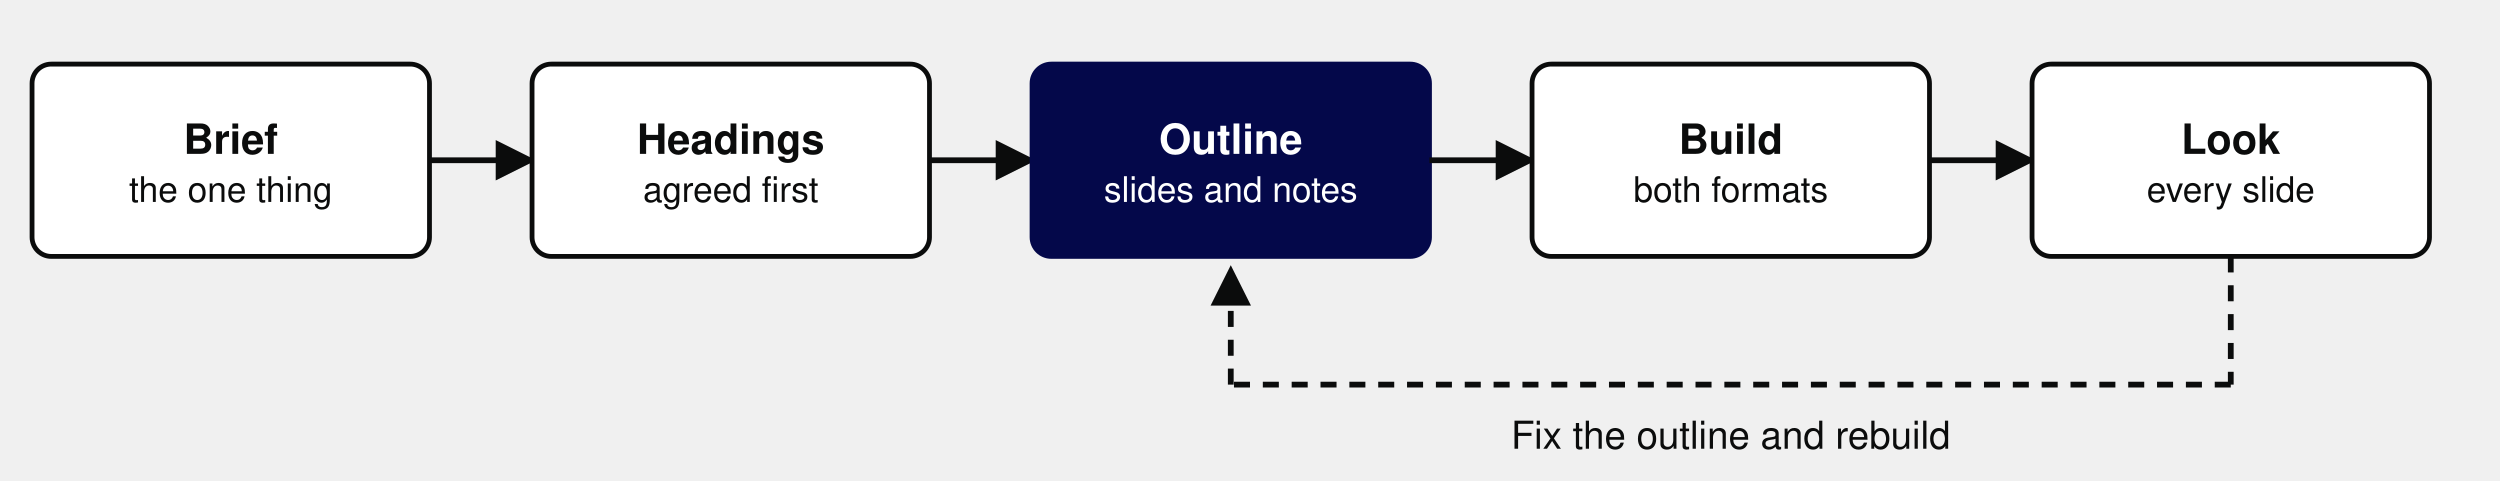
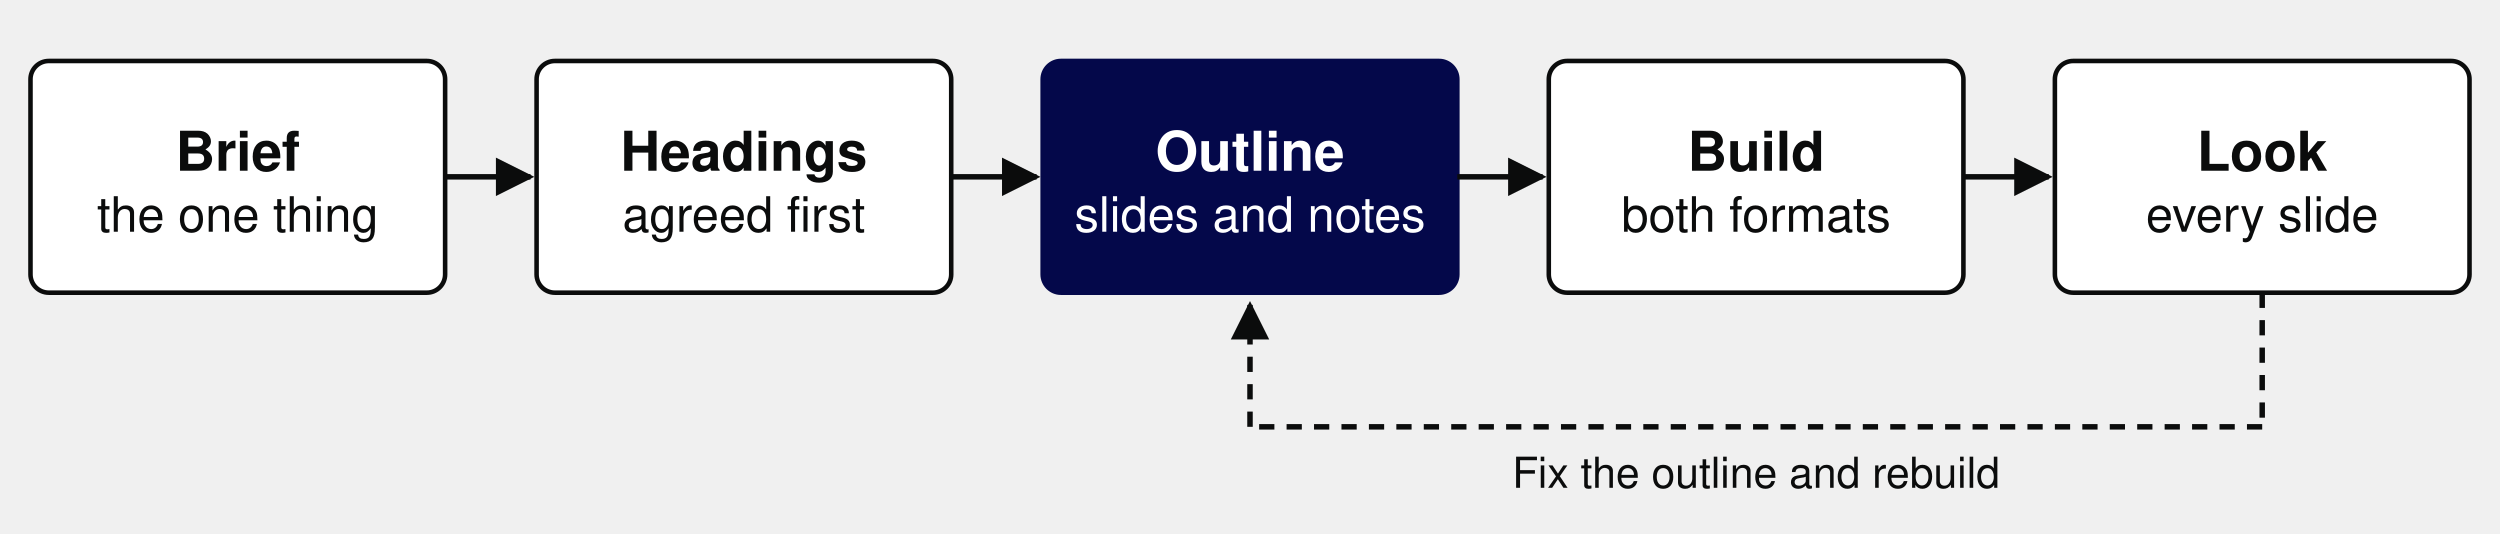
- <svg xmlns="http://www.w3.org/2000/svg" viewBox="0 0 780 150" preserveAspectRatio="xMidYMid meet">
+ <svg xmlns="http://www.w3.org/2000/svg" viewBox="0 0 820 175" preserveAspectRatio="xMidYMid meet">
  <defs>
    <marker id="a" viewBox="0 0 10 10" refX="9" refY="5" markerWidth="7" markerHeight="7" orient="auto-start-reverse">
      <path d="M0 0 L10 5 L0 10 z" fill="#0B0C0C" />
    </marker>
  </defs>
-   <rect x="10" y="20" width="124" height="60" rx="6" fill="#fff" stroke="#0B0C0C" stroke-width="1.5" />
-   <text x="72.0" y="48.0" font-family="Helvetica Neue, Helvetica, Arial, sans-serif" font-size="13" font-weight="700" fill="#0B0C0C" text-anchor="middle">Brief</text>
-   <text x="72.0" y="63.0" font-family="Helvetica Neue, Helvetica, Arial, sans-serif" font-size="11" font-weight="400" fill="#0B0C0C" text-anchor="middle">the one thing</text>
-   <line x1="134" y1="50" x2="166" y2="50" stroke="#0B0C0C" stroke-width="1.8" marker-end="url(#a)" />
-   <rect x="166" y="20" width="124" height="60" rx="6" fill="#fff" stroke="#0B0C0C" stroke-width="1.5" />
-   <text x="228.0" y="48.0" font-family="Helvetica Neue, Helvetica, Arial, sans-serif" font-size="13" font-weight="700" fill="#0B0C0C" text-anchor="middle">Headings</text>
-   <text x="228.0" y="63.0" font-family="Helvetica Neue, Helvetica, Arial, sans-serif" font-size="11" font-weight="400" fill="#0B0C0C" text-anchor="middle">agreed first</text>
-   <line x1="290" y1="50" x2="322" y2="50" stroke="#0B0C0C" stroke-width="1.8" marker-end="url(#a)" />
-   <rect x="322" y="20" width="124" height="60" rx="6" fill="#04084A" stroke="#04084A" stroke-width="1.5" />
-   <text x="384.0" y="48.0" font-family="Helvetica Neue, Helvetica, Arial, sans-serif" font-size="13" font-weight="700" fill="#fff" text-anchor="middle">Outline</text>
-   <text x="384.0" y="63.0" font-family="Helvetica Neue, Helvetica, Arial, sans-serif" font-size="11" font-weight="400" fill="#fff" text-anchor="middle">slides and notes</text>
-   <line x1="446" y1="50" x2="478" y2="50" stroke="#0B0C0C" stroke-width="1.8" marker-end="url(#a)" />
-   <rect x="478" y="20" width="124" height="60" rx="6" fill="#fff" stroke="#0B0C0C" stroke-width="1.5" />
-   <text x="540.0" y="48.0" font-family="Helvetica Neue, Helvetica, Arial, sans-serif" font-size="13" font-weight="700" fill="#0B0C0C" text-anchor="middle">Build</text>
-   <text x="540.0" y="63.0" font-family="Helvetica Neue, Helvetica, Arial, sans-serif" font-size="11" font-weight="400" fill="#0B0C0C" text-anchor="middle">both formats</text>
-   <line x1="602" y1="50" x2="634" y2="50" stroke="#0B0C0C" stroke-width="1.8" marker-end="url(#a)" />
-   <rect x="634" y="20" width="124" height="60" rx="6" fill="#fff" stroke="#0B0C0C" stroke-width="1.5" />
-   <text x="696.0" y="48.0" font-family="Helvetica Neue, Helvetica, Arial, sans-serif" font-size="13" font-weight="700" fill="#0B0C0C" text-anchor="middle">Look</text>
-   <text x="696.0" y="63.0" font-family="Helvetica Neue, Helvetica, Arial, sans-serif" font-size="11" font-weight="400" fill="#0B0C0C" text-anchor="middle">every slide</text>
-   <line x1="696" y1="80" x2="696" y2="120" stroke="#0B0C0C" stroke-width="1.8" stroke-dasharray="5 4" />
-   <line x1="696" y1="120" x2="384" y2="120" stroke="#0B0C0C" stroke-width="1.8" stroke-dasharray="5 4" />
-   <line x1="384" y1="120" x2="384" y2="84" stroke="#0B0C0C" stroke-width="1.8" stroke-dasharray="5 4" marker-end="url(#a)" />
-   <text x="540" y="140" font-family="Helvetica Neue, Helvetica, Arial, sans-serif" font-size="12" font-weight="400" fill="#0B0C0C" text-anchor="middle">Fix the outline and rebuild</text>
+   <rect x="10" y="20" width="136" height="76" rx="6" fill="#fff" stroke="#0B0C0C" stroke-width="1.5" />
+   <text x="78.0" y="56.0" font-family="Helvetica Neue, Helvetica, Arial, sans-serif" font-size="18" font-weight="700" fill="#0B0C0C" text-anchor="middle">Brief</text>
+   <text x="78.0" y="76.0" font-family="Helvetica Neue, Helvetica, Arial, sans-serif" font-size="16" font-weight="400" fill="#0B0C0C" text-anchor="middle">the one thing</text>
+   <line x1="146" y1="58" x2="174" y2="58" stroke="#0B0C0C" stroke-width="1.8" marker-end="url(#a)" />
+   <rect x="176" y="20" width="136" height="76" rx="6" fill="#fff" stroke="#0B0C0C" stroke-width="1.5" />
+   <text x="244.0" y="56.0" font-family="Helvetica Neue, Helvetica, Arial, sans-serif" font-size="18" font-weight="700" fill="#0B0C0C" text-anchor="middle">Headings</text>
+   <text x="244.0" y="76.0" font-family="Helvetica Neue, Helvetica, Arial, sans-serif" font-size="16" font-weight="400" fill="#0B0C0C" text-anchor="middle">agreed first</text>
+   <line x1="312" y1="58" x2="340" y2="58" stroke="#0B0C0C" stroke-width="1.8" marker-end="url(#a)" />
+   <rect x="342" y="20" width="136" height="76" rx="6" fill="#04084A" stroke="#04084A" stroke-width="1.5" />
+   <text x="410.0" y="56.0" font-family="Helvetica Neue, Helvetica, Arial, sans-serif" font-size="18" font-weight="700" fill="#fff" text-anchor="middle">Outline</text>
+   <text x="410.0" y="76.0" font-family="Helvetica Neue, Helvetica, Arial, sans-serif" font-size="16" font-weight="400" fill="#fff" text-anchor="middle">slides and notes</text>
+   <line x1="478" y1="58" x2="506" y2="58" stroke="#0B0C0C" stroke-width="1.8" marker-end="url(#a)" />
+   <rect x="508" y="20" width="136" height="76" rx="6" fill="#fff" stroke="#0B0C0C" stroke-width="1.5" />
+   <text x="576.0" y="56.0" font-family="Helvetica Neue, Helvetica, Arial, sans-serif" font-size="18" font-weight="700" fill="#0B0C0C" text-anchor="middle">Build</text>
+   <text x="576.0" y="76.0" font-family="Helvetica Neue, Helvetica, Arial, sans-serif" font-size="16" font-weight="400" fill="#0B0C0C" text-anchor="middle">both formats</text>
+   <line x1="644" y1="58" x2="672" y2="58" stroke="#0B0C0C" stroke-width="1.8" marker-end="url(#a)" />
+   <rect x="674" y="20" width="136" height="76" rx="6" fill="#fff" stroke="#0B0C0C" stroke-width="1.5" />
+   <text x="742.0" y="56.0" font-family="Helvetica Neue, Helvetica, Arial, sans-serif" font-size="18" font-weight="700" fill="#0B0C0C" text-anchor="middle">Look</text>
+   <text x="742.0" y="76.0" font-family="Helvetica Neue, Helvetica, Arial, sans-serif" font-size="16" font-weight="400" fill="#0B0C0C" text-anchor="middle">every slide</text>
+   <line x1="742" y1="96" x2="742" y2="140" stroke="#0B0C0C" stroke-width="1.8" stroke-dasharray="5 4" />
+   <line x1="742" y1="140" x2="410" y2="140" stroke="#0B0C0C" stroke-width="1.8" stroke-dasharray="5 4" />
+   <line x1="410" y1="140" x2="410" y2="100" stroke="#0B0C0C" stroke-width="1.8" stroke-dasharray="5 4" marker-end="url(#a)" />
+   <text x="576" y="160" font-family="Helvetica Neue, Helvetica, Arial, sans-serif" font-size="14" font-weight="400" fill="#0B0C0C" text-anchor="middle">Fix the outline and rebuild</text>
</svg>
